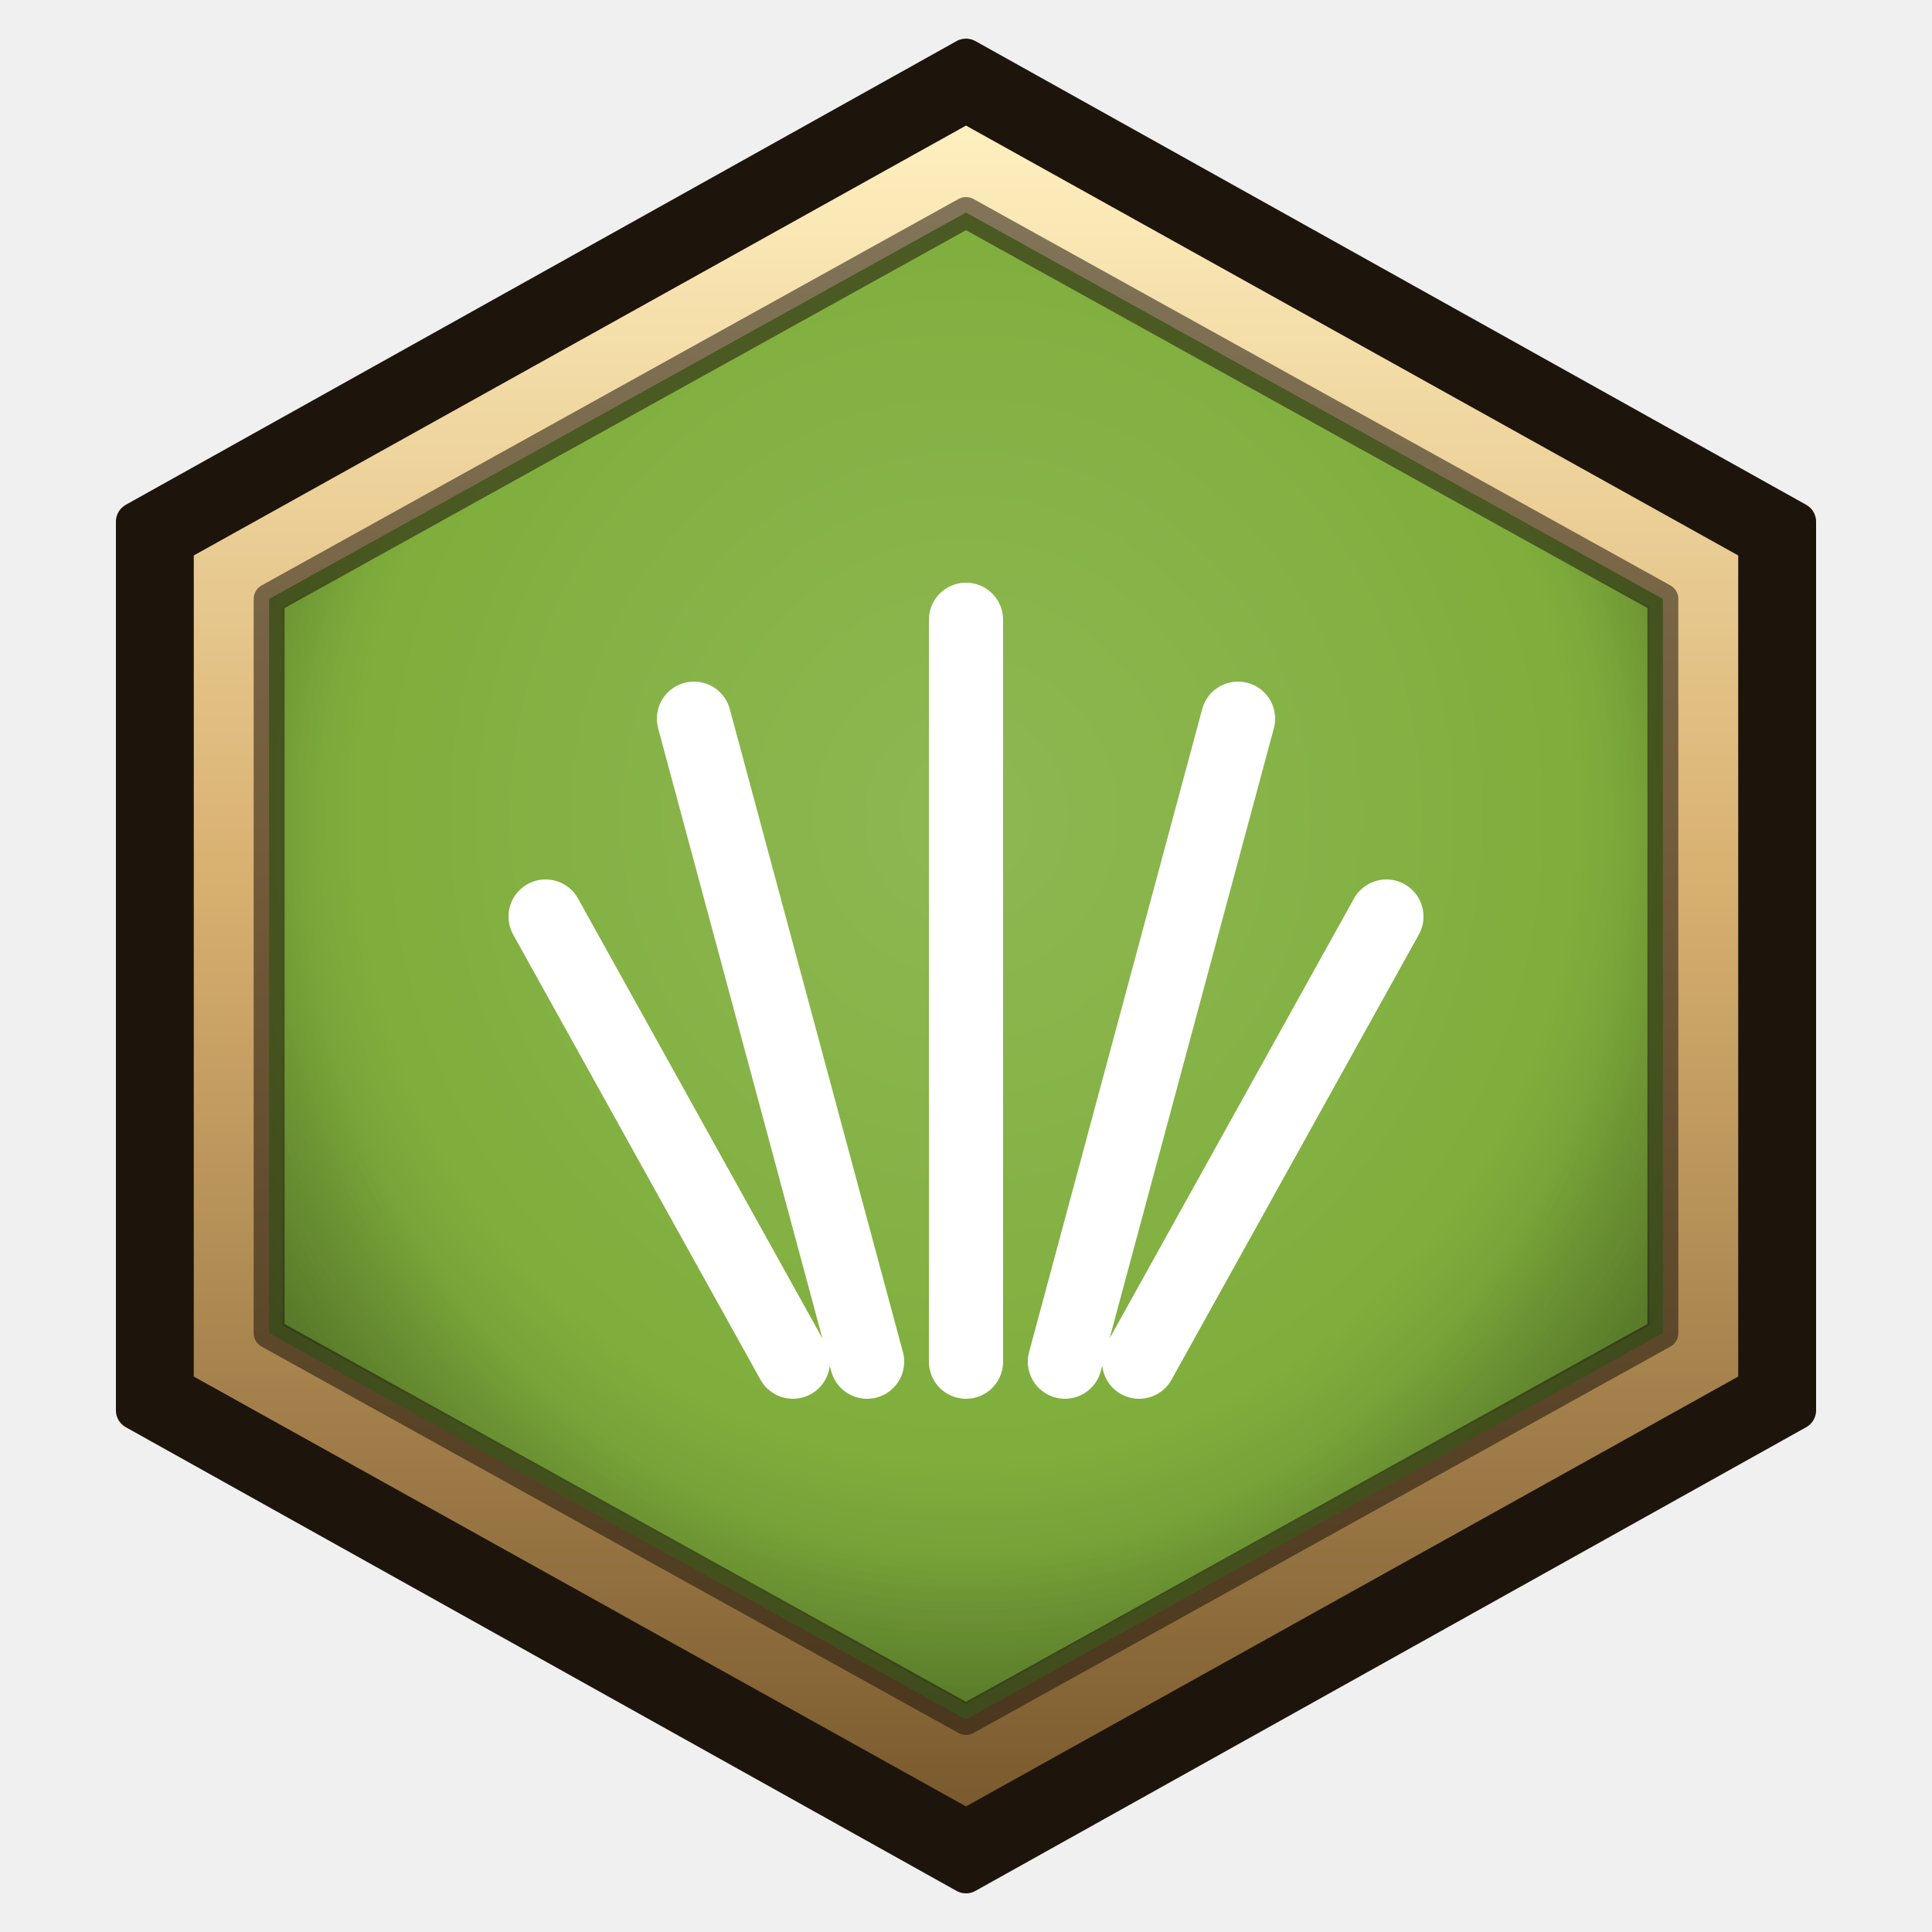
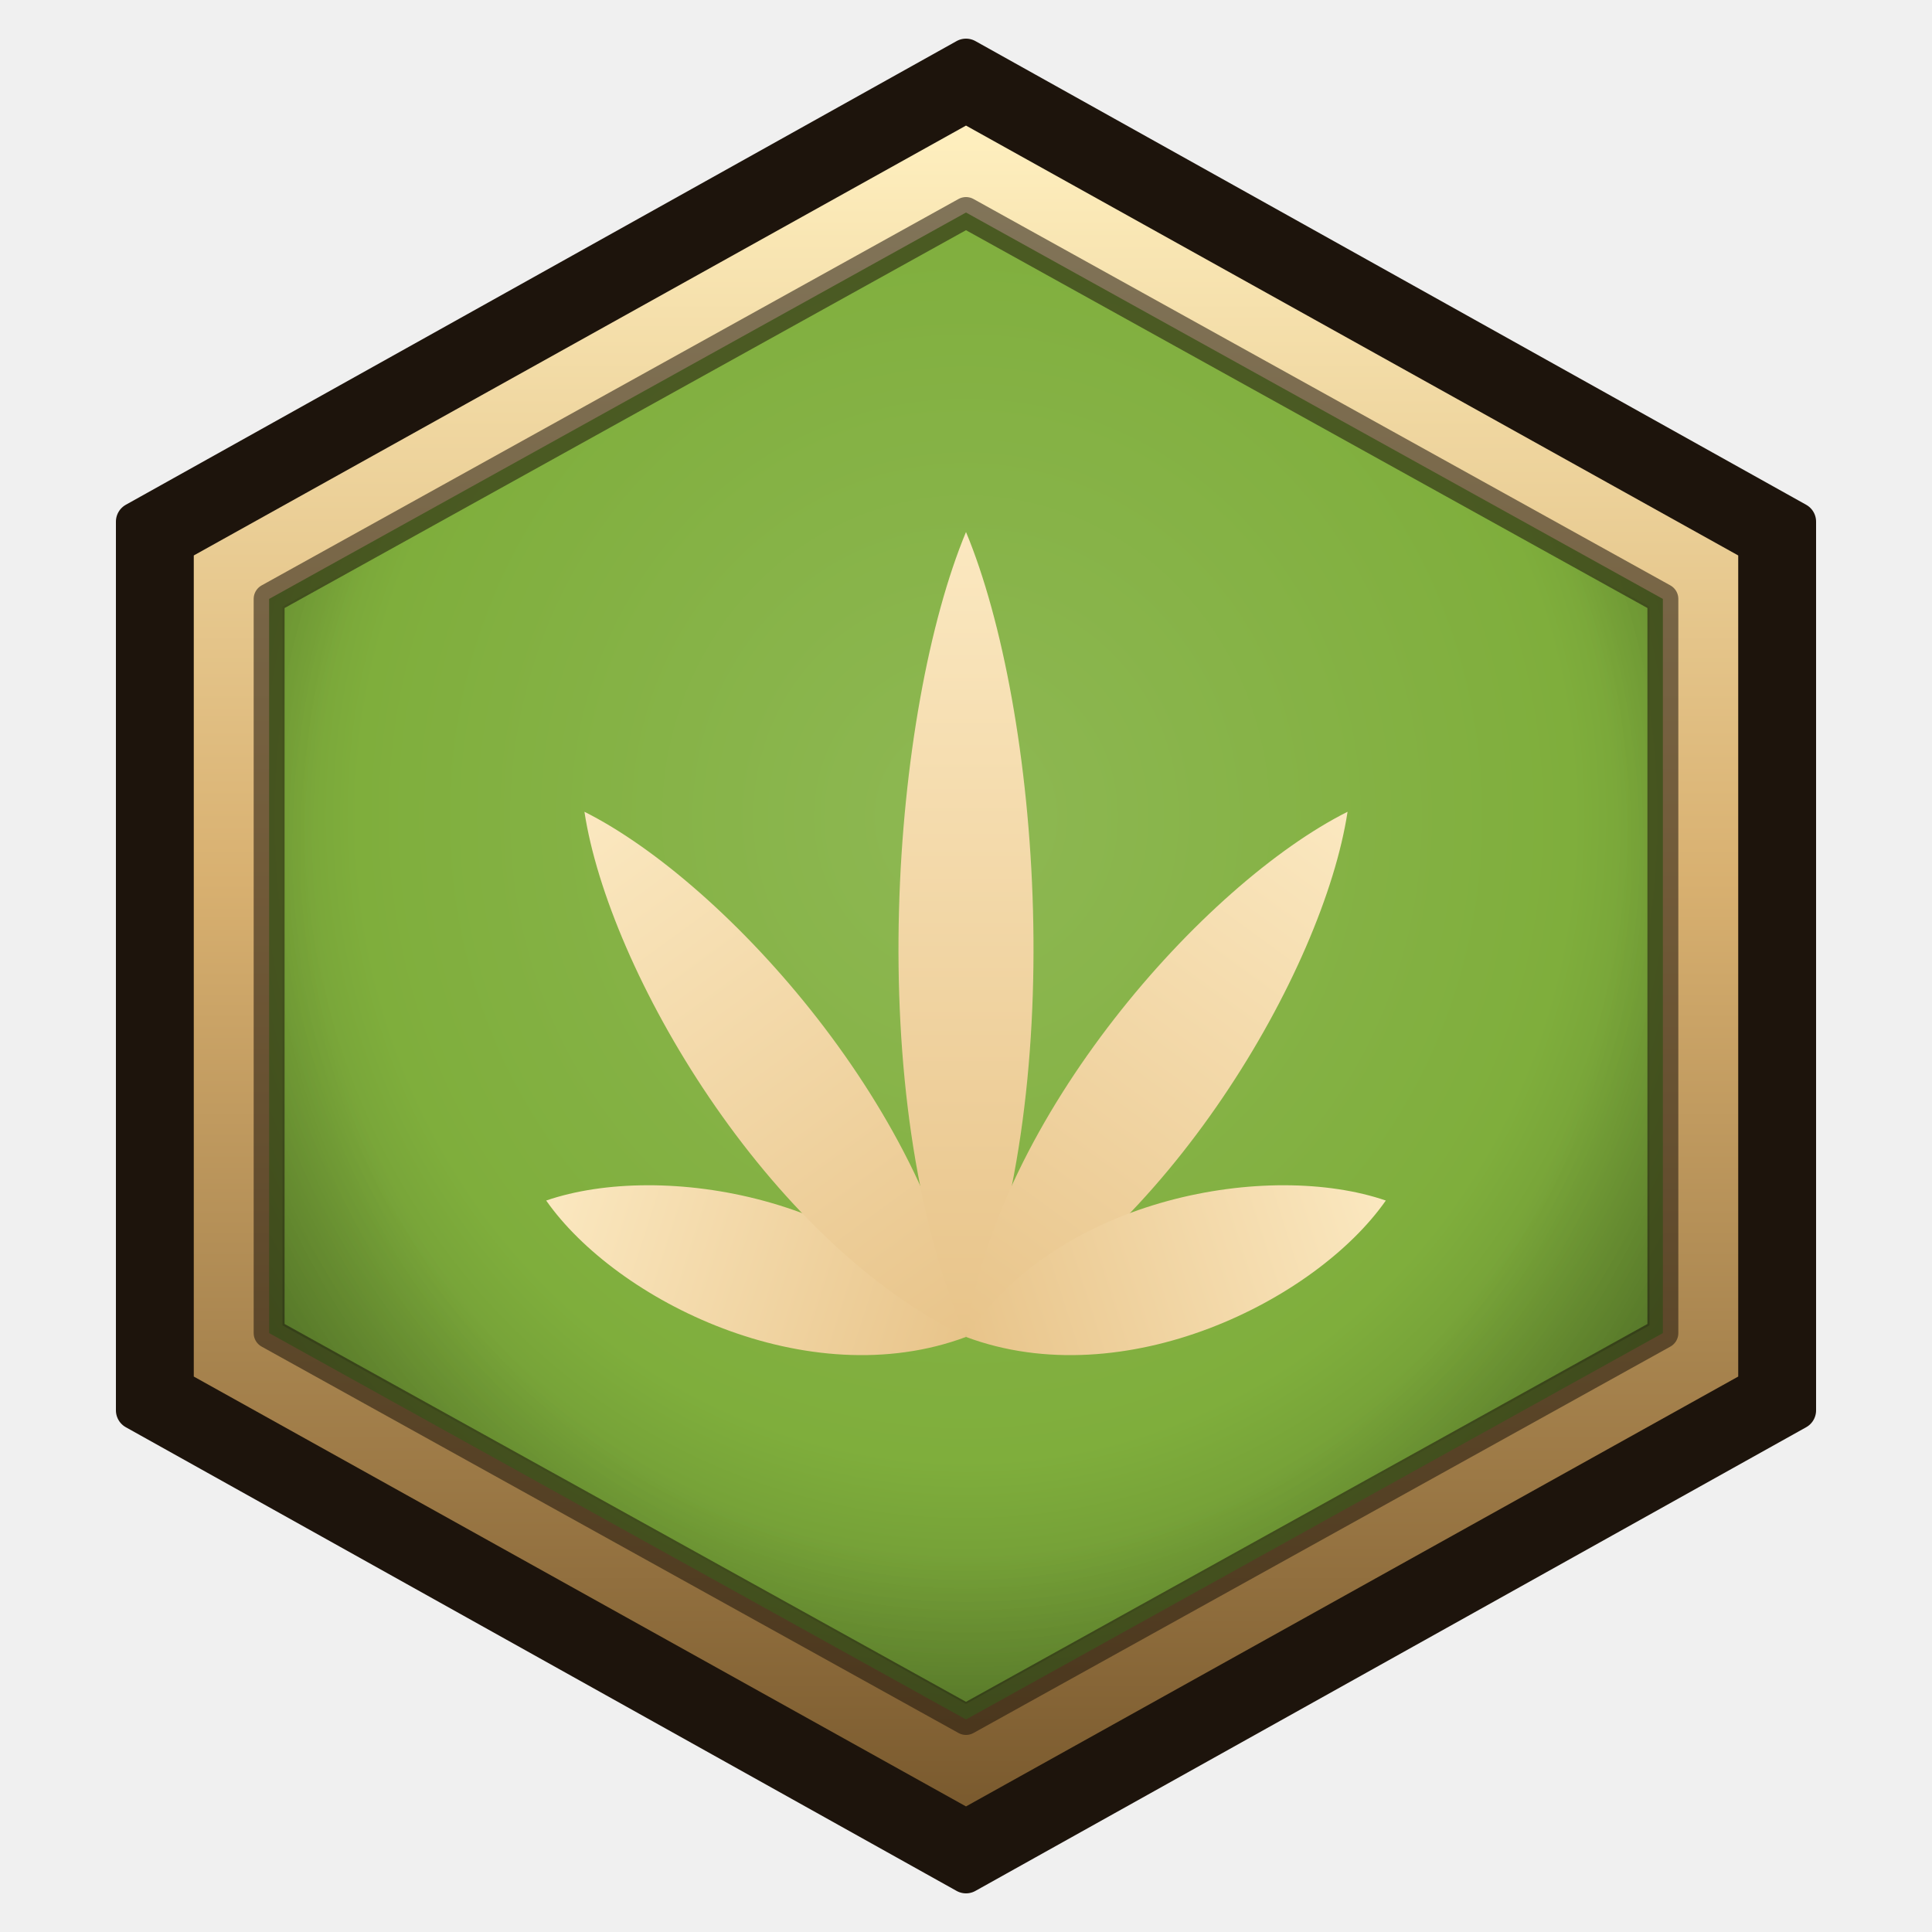
<svg xmlns="http://www.w3.org/2000/svg" viewBox="0 0 100 100" width="100" height="100">
-   <defs />
+   <defs>
+     <linearGradient id="p0" x1="0" y1="0" x2="0" y2="1">
+       <stop offset="0.00" stop-color="#fbe8c0" />
+       <stop offset="1.00" stop-color="#e8c48a" />
+     </linearGradient>
+   </defs>
  <g transform="translate(0.0,0.0) scale(1)">
    <defs>
      <radialGradient id="tile-planting-face" cx=".5" cy=".4" r=".72">
        <stop offset="0" stop-color="#8eb853" />
        <stop offset=".6" stop-color="#7fae3c" />
        <stop offset="1" stop-color="#567629" />
      </radialGradient>
      <linearGradient id="tile-planting-rim" x1="0" y1="0" x2="0" y2="1">
        <stop offset="0" stop-color="#fff0c0" />
        <stop offset=".45" stop-color="#d8b070" />
        <stop offset="1" stop-color="#7a5a2e" />
      </linearGradient>
      <radialGradient id="tile-planting-inner" cx=".5" cy=".42" r=".7">
        <stop offset=".68" stop-color="#000" stop-opacity="0" />
        <stop offset="1" stop-color="#000" stop-opacity=".3" />
      </radialGradient>
    </defs>
    <path d="M50 3L93 27V73L50 97L7 73V27Z" fill="#1d140c" stroke="#1d140c" stroke-width="2" stroke-linejoin="round" />
    <path d="M50 6.5L89.97 28.75V71.25L50 93.5L10.03 71.25V28.75Z" fill="url(#tile-planting-rim)" stroke-linejoin="round" />
    <path d="M50 11L86.07 31.00V69.00L50 89L13.93 69.00V31.00Z" fill="url(#tile-planting-face)" stroke="#1d140c" stroke-opacity=".55" stroke-width="1.6" stroke-linejoin="round" />
    <path d="M50 11.8L85.38 31.40V68.60L50 88.2L14.62 68.60V31.40Z" fill="url(#tile-planting-inner)" />
    <g transform="translate(18 18) scale(.64)">
-       <path d="M50 82V22M42 82L28 30M58 82L72 30M36 82L16 46M64 82L84 46" stroke="#ffffff" stroke-width="6" stroke-linecap="round" />
+       <path transform="translate(50 80) rotate(-72)" d="M0 0C8.5 -10.7 5.95 -27.8 0 -35.7C-5.95 -27.8 -8.5 -10.7 0 0Z" fill="url(#p0)" stroke-linejoin="round" />
+       <path transform="translate(50 80) rotate(-36)" d="M0 0C8.5 -15.8 5.95 -41.0 0 -52.5C-5.95 -41.0 -8.5 -15.8 0 0Z" fill="url(#p0)" stroke-linejoin="round" />
+       <path transform="translate(50 80) rotate(0)" d="M0 0C8.5 -19.5 5.95 -50.8 0 -65.1C-5.95 -50.8 -8.5 -19.5 0 0Z" fill="url(#p0)" stroke-linejoin="round" />
+       <path transform="translate(50 80) rotate(36)" d="M0 0C8.5 -15.8 5.95 -41.0 0 -52.5C-5.95 -41.0 -8.5 -15.8 0 0Z" fill="url(#p0)" stroke-linejoin="round" />
+       <path transform="translate(50 80) rotate(72)" d="M0 0C8.5 -10.7 5.95 -27.8 0 -35.7C-5.95 -27.8 -8.5 -10.7 0 0Z" fill="url(#p0)" stroke-linejoin="round" />
    </g>
  </g>
</svg>
